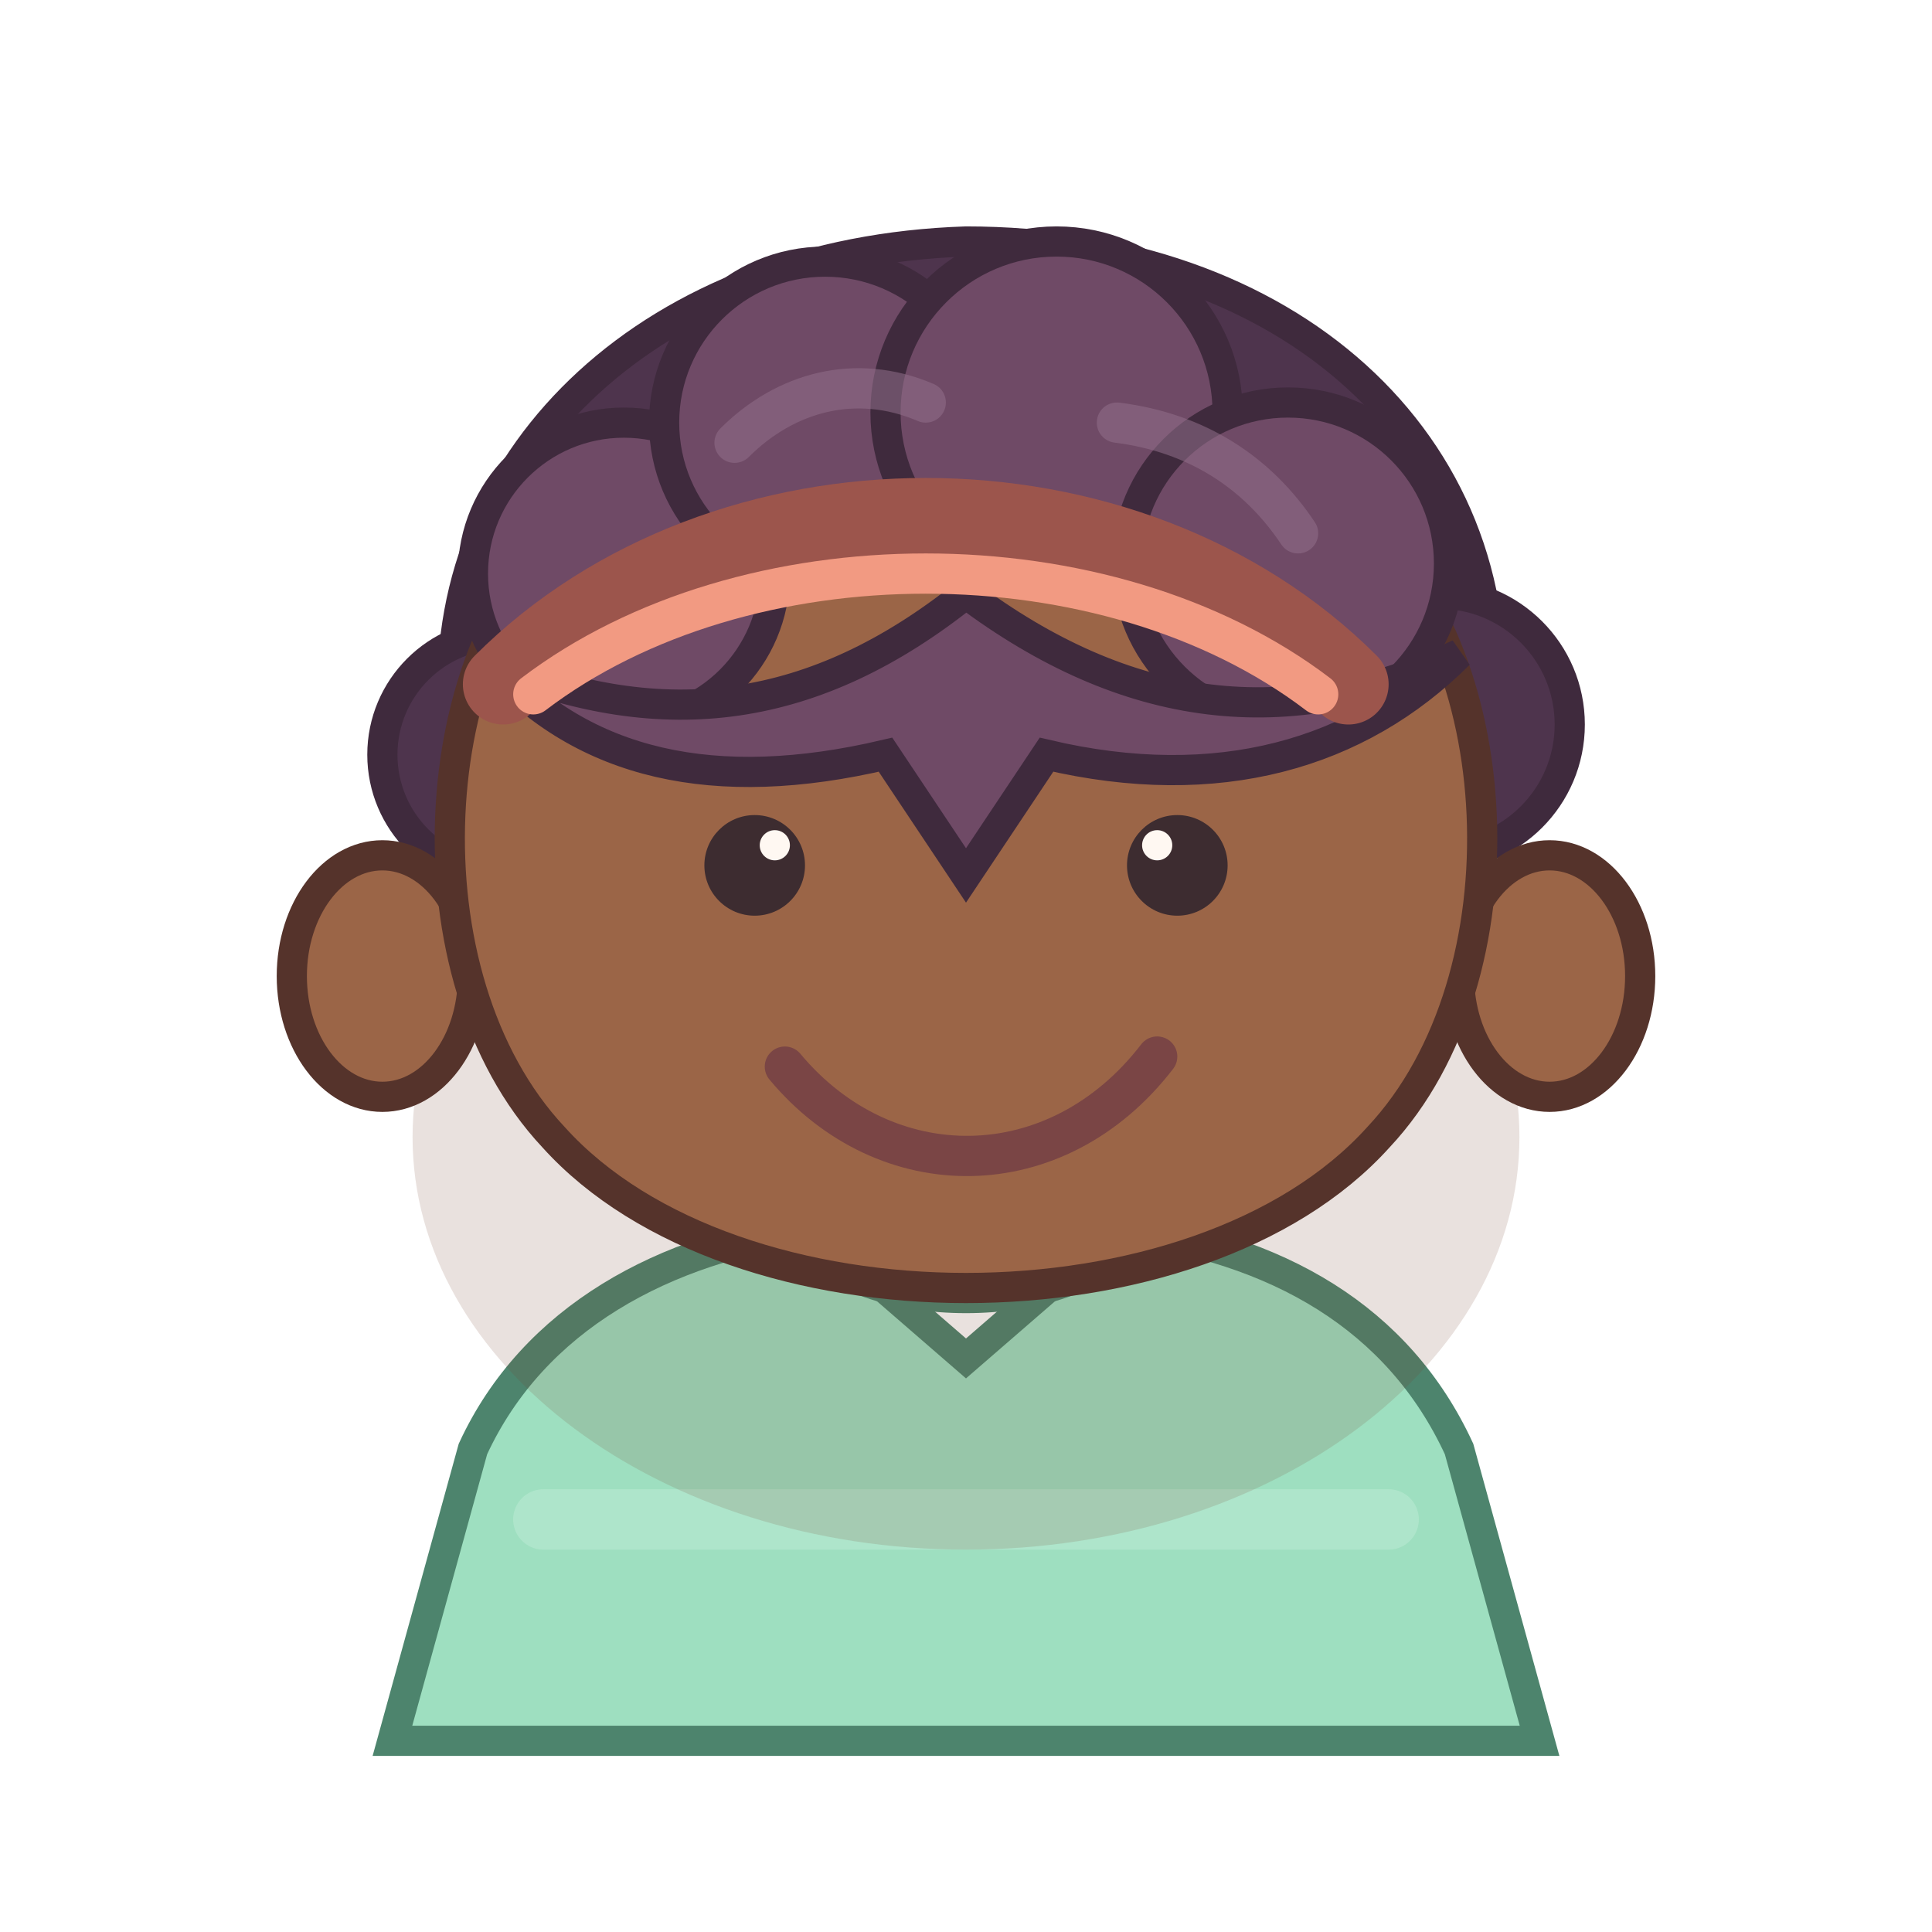
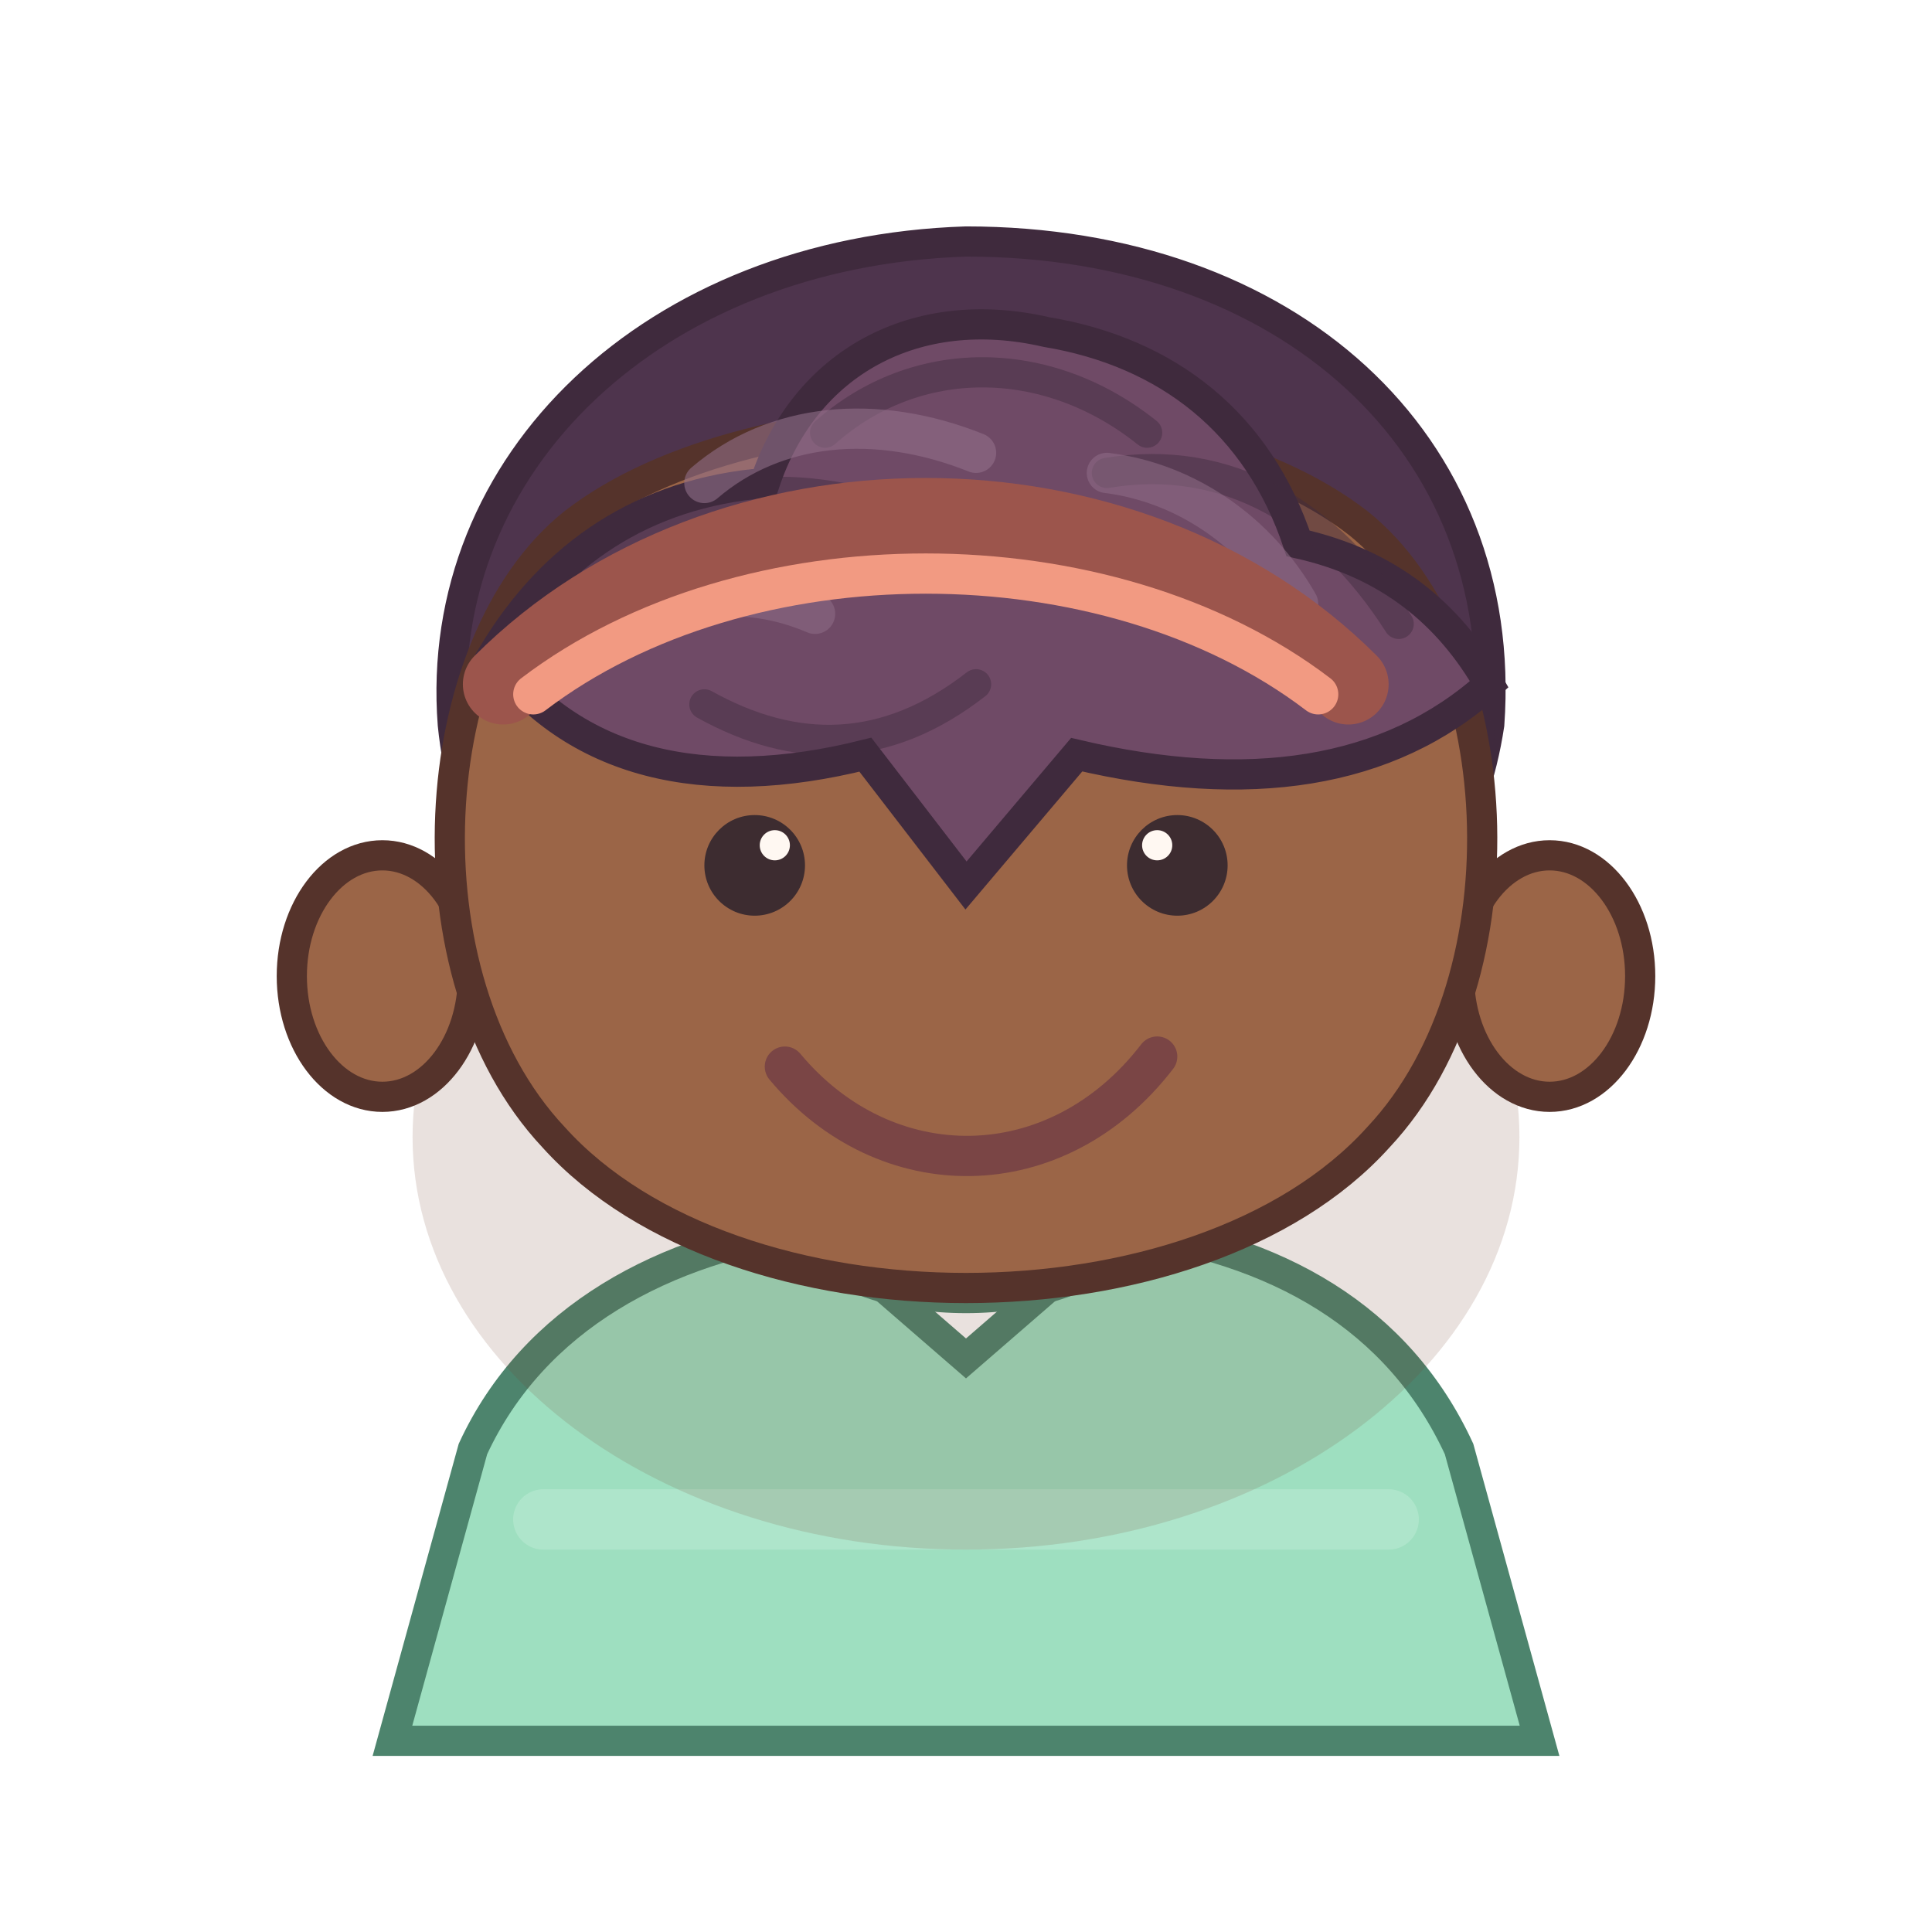
<svg xmlns="http://www.w3.org/2000/svg" viewBox="0 0 192 192" width="192" height="192" role="img" aria-label="HomeOps Avatar V2 sample">
  <g id="avatar-v2-layer-back-hair">
-     <path data-hair-style="curlyPlayful" d="M45 70c-1-25 20-45 51-46 32 0 54 20 52 47-5 23-24 37-52 36-29 0-48-14-51-37z" fill="#4e344d" stroke="#3f2a3d" stroke-width="3" />
-     <circle cx="50" cy="75" r="12" fill="#4e344d" stroke="#3f2a3d" stroke-width="3" />
-     <circle cx="143" cy="72" r="13" fill="#4e344d" stroke="#3f2a3d" stroke-width="3" />
+     <path data-hair-style="curlyPlayful" d="M45 72c-2-26 20-47 51-48 32 0 54 20 52 48-3 20-20 34-45 36-4 0-10 0-14 0-26-2-42-16-44-36z" fill="#4e344d" stroke="#3f2a3d" stroke-width="3" />
+     <path d="M48 75c5-10 13-14 23-11M122 63c10-3 18 1 24 10" fill="none" stroke="#3f2a3d" stroke-width="5" stroke-linecap="round" opacity="0.45" />
  </g>
  <g id="avatar-v2-layer-shirt">
    <path data-clothing-asset="tShirt" d="M39 173l8-29c6-13 19-20 34-22l15 13 15-13c16 2 28 9 34 22l8 29z" fill="#9edfc0" stroke="#4d846d" stroke-width="3" />
    <path d="M80 123c5 8 27 8 32 0" fill="none" stroke="#4d846d" stroke-width="3" />
    <path d="M54 151h84" stroke="#c1edd7" stroke-width="6" stroke-linecap="round" opacity="0.48" />
  </g>
  <g id="avatar-v2-layer-base">
    <ellipse cx="96" cy="113" rx="55" ry="41" fill="#73422f" opacity="0.16" />
    <ellipse data-anatomy="ear-left" cx="38" cy="97" rx="9" ry="12" fill="#9b6547" stroke="#55332b" stroke-width="3" />
    <ellipse data-anatomy="ear-right" cx="154" cy="97" rx="9" ry="12" fill="#9b6547" stroke="#55332b" stroke-width="3" />
    <path data-anatomy="head-wide" d="M57 52C75 38 117 38 135 52C150 64 152 97 137 113C119 133 73 133 55 113C40 97 42 64 57 52z" fill="#9b6547" stroke="#55332b" stroke-width="3" />
    <path d="M58 62c17-17 45-21 64-2" fill="none" stroke="#bd8060" stroke-width="8" stroke-linecap="round" opacity="0.4" />
    <circle cx="75" cy="86" r="5" fill="#3d2c30" />
    <circle cx="117" cy="86" r="5" fill="#3d2c30" />
    <circle cx="77" cy="84" r="1.5" fill="#fff8f2" />
    <circle cx="115" cy="84" r="1.5" fill="#fff8f2" />
    <path d="M78 106c10 12 27 12 37-1" fill="none" stroke="#7a4545" stroke-width="4" stroke-linecap="round" />
  </g>
  <g id="avatar-v2-layer-front-hair">
-     <circle data-hair-style="curlyPlayful" cx="62" cy="57" r="15" fill="#6f4a66" stroke="#3f2a3d" stroke-width="3" />
-     <circle cx="82" cy="42" r="16" fill="#6f4a66" stroke="#3f2a3d" stroke-width="3" />
-     <circle cx="105" cy="41" r="17" fill="#6f4a66" stroke="#3f2a3d" stroke-width="3" />
-     <circle cx="128" cy="56" r="16" fill="#6f4a66" stroke="#3f2a3d" stroke-width="3" />
-     <path d="M49 66c17 7 32 5 47-7 16 12 32 14 49 6-10 10-24 14-41 10l-8 12-8-12c-17 4-30 1-39-9z" fill="#6f4a66" stroke="#3f2a3d" stroke-width="3" />
+     <path data-hair-style="curlyPlayful" d="M49 65c6-10 15-16 27-17 4-12 15-18 28-15 12 2 21 9 25 21 9 2 15 7 19 14-10 9-24 11-41 7l-11 13-10-13c-16 4-29 1-37-10z" fill="#6f4a66" stroke="#3f2a3d" stroke-width="3" />
+     <path d="M57 59c7-9 17-12 29-9M82 43c9-8 22-8 32 0M110 47c12-2 22 4 29 15M70 70c9 5 18 5 27-2" fill="none" stroke="#3f2a3d" stroke-width="3" stroke-linecap="round" opacity="0.45" />
  </g>
  <g id="avatar-v2-layer-hair-highlights">
-     <path d="M73 44c5-5 12-7 19-4M111 42c8 1 14 5 18 11M58 63c5-4 10-6 16-5" fill="none" stroke="#92708a" stroke-width="4" stroke-linecap="round" opacity="0.55" />
+     <path data-hair-highlight="curlyPlayful" d="M70 48c7-6 17-7 27-3" fill="none" stroke="#92708a" stroke-width="4" stroke-linecap="round" opacity="0.58" />
+     <path data-hair-highlight="curlyPlayful" d="M110 47c8 1 15 6 19 13" fill="none" stroke="#92708a" stroke-width="4" stroke-linecap="round" opacity="0.52" />
+     <path data-hair-highlight="curlyPlayful" d="M61 63c6-4 13-5 20-2" fill="none" stroke="#92708a" stroke-width="4" stroke-linecap="round" opacity="0.5" />
  </g>
  <g id="avatar-v2-layer-accessory" data-accessory-asset="headband">
    <path d="M50 68c22-22 62-22 84 0" fill="none" stroke="#9c554c" stroke-width="8" stroke-linecap="round" />
    <path d="M53 69c21-16 57-16 78 0" fill="none" stroke="#f29a82" stroke-width="4" stroke-linecap="round" />
  </g>
</svg>
